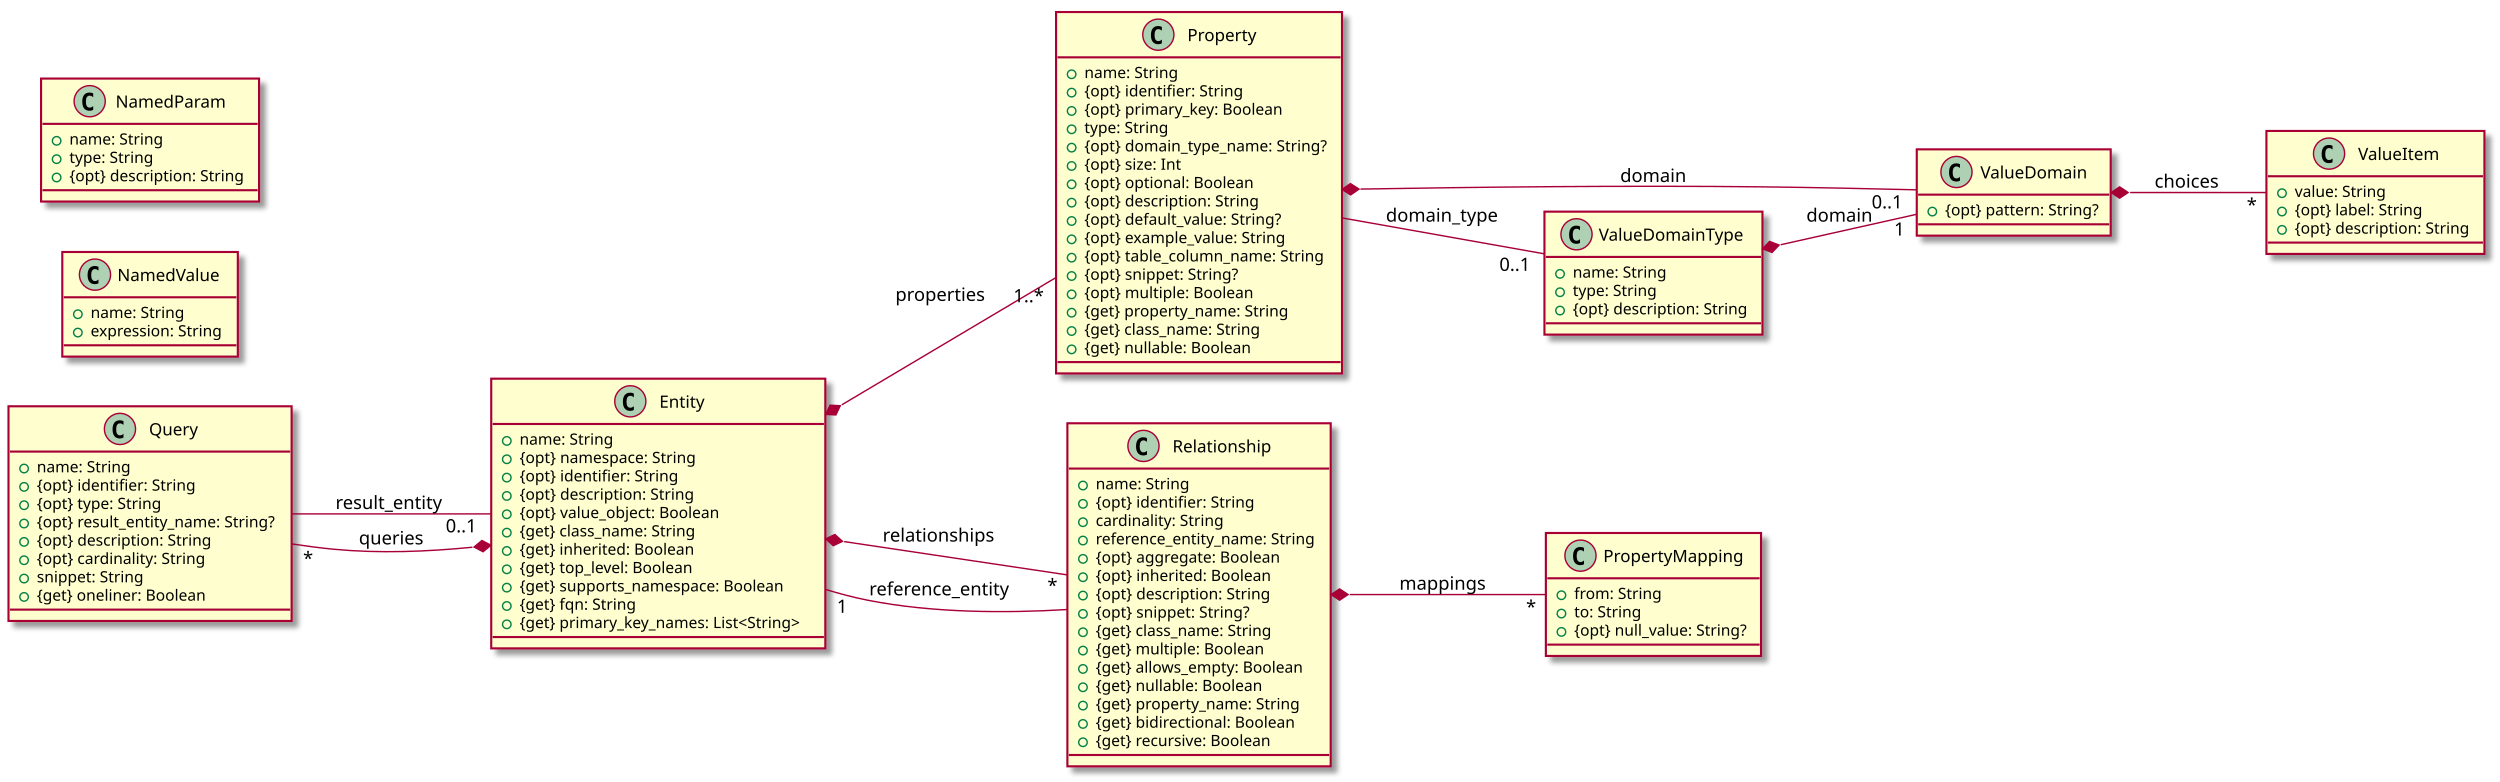
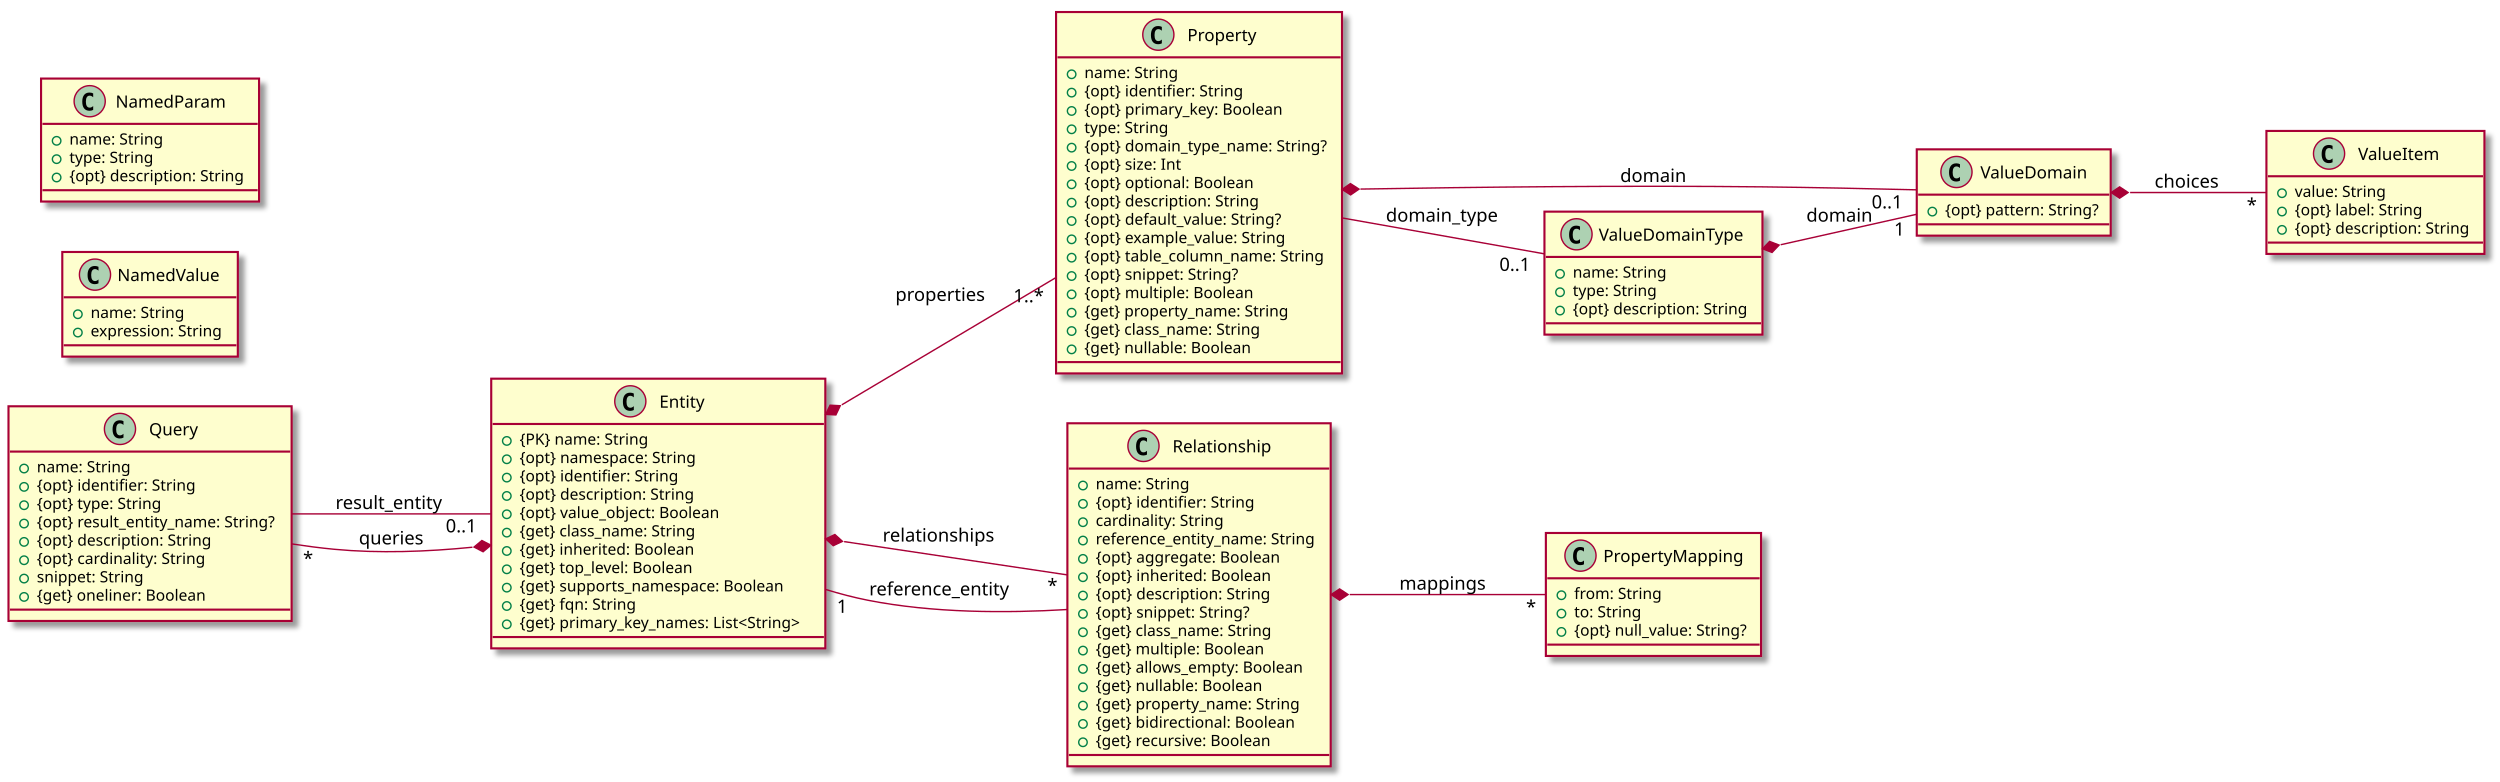
<svg xmlns="http://www.w3.org/2000/svg" contentScriptType="application/ecmascript" contentStyleType="text/css" height="552px" preserveAspectRatio="none" style="width:1766px;height:552px;" version="1.1" viewBox="0 0 1766 552" width="1766px" zoomAndPan="magnify">
  <defs>
-     <filter height="300%" id="fhfhqjsqercpk" width="300%" x="-1" y="-1">
+     <filter height="300%" id="f1io3qioqyyo9b" width="300%" x="-1" y="-1">
      <feGaussianBlur result="blurOut" stdDeviation="2.0" />
      <feColorMatrix in="blurOut" result="blurOut2" type="matrix" values="0 0 0 0 0 0 0 0 0 0 0 0 0 0 0 0 0 0 .4 0" />
      <feOffset dx="4.0" dy="4.0" in="blurOut2" result="blurOut3" />
      <feBlend in="SourceGraphic" in2="blurOut3" mode="normal" />
    </filter>
  </defs>
  <g>
-     <rect fill="#FEFECE" filter="url(#fhfhqjsqercpk)" height="151.641" id="Query" style="stroke: #A80036; stroke-width: 1.5;" width="200" x="6" y="287" />
+     <rect fill="#FEFECE" filter="url(#f1io3qioqyyo9b)" height="151.641" id="Query" style="stroke: #A80036; stroke-width: 1.5;" width="200" x="6" y="287" />
    <ellipse cx="84.75" cy="303" fill="#ADD1B2" rx="11" ry="11" style="stroke: #A80036; stroke-width: 1.0;" />
    <path d="M87.223,309.143 Q86.642,309.442 86.003,309.591 Q85.364,309.741 84.658,309.741 Q82.151,309.741 80.832,308.089 Q79.512,306.437 79.512,303.316 Q79.512,300.187 80.832,298.535 Q82.151,296.883 84.658,296.883 Q85.364,296.883 86.011,297.032 Q86.659,297.182 87.223,297.481 L87.223,300.203 Q86.592,299.622 85.999,299.352 Q85.405,299.082 84.774,299.082 Q83.43,299.082 82.745,300.149 Q82.06,301.216 82.06,303.316 Q82.06,305.408 82.745,306.474 Q83.43,307.541 84.774,307.541 Q85.405,307.541 85.999,307.271 Q86.592,307.002 87.223,306.42 Z " />
    <text fill="#000000" font-family="sans-serif" font-size="12" lengthAdjust="spacingAndGlyphs" textLength="34" x="105.25" y="307.535">Query</text>
    <line style="stroke: #A80036; stroke-width: 1.5;" x1="7" x2="205" y1="319" y2="319" />
    <ellipse cx="17" cy="330.978" fill="none" rx="3" ry="3" style="stroke: #038048; stroke-width: 1.0;" />
    <text fill="#000000" font-family="sans-serif" font-size="11" lengthAdjust="spacingAndGlyphs" textLength="67" x="26" y="333.635">name: String</text>
    <ellipse cx="17" cy="343.933" fill="none" rx="3" ry="3" style="stroke: #038048; stroke-width: 1.0;" />
    <text fill="#000000" font-family="sans-serif" font-size="11" lengthAdjust="spacingAndGlyphs" textLength="115" x="26" y="346.59">{opt} identifier: String</text>
    <ellipse cx="17" cy="356.888" fill="none" rx="3" ry="3" style="stroke: #038048; stroke-width: 1.0;" />
    <text fill="#000000" font-family="sans-serif" font-size="11" lengthAdjust="spacingAndGlyphs" textLength="90" x="26" y="359.545">{opt} type: String</text>
    <ellipse cx="17" cy="369.843" fill="none" rx="3" ry="3" style="stroke: #038048; stroke-width: 1.0;" />
    <text fill="#000000" font-family="sans-serif" font-size="11" lengthAdjust="spacingAndGlyphs" textLength="174" x="26" y="372.5">{opt} result_entity_name: String?</text>
    <ellipse cx="17" cy="382.798" fill="none" rx="3" ry="3" style="stroke: #038048; stroke-width: 1.0;" />
    <text fill="#000000" font-family="sans-serif" font-size="11" lengthAdjust="spacingAndGlyphs" textLength="128" x="26" y="385.455">{opt} description: String</text>
    <ellipse cx="17" cy="395.753" fill="none" rx="3" ry="3" style="stroke: #038048; stroke-width: 1.0;" />
    <text fill="#000000" font-family="sans-serif" font-size="11" lengthAdjust="spacingAndGlyphs" textLength="123" x="26" y="398.41">{opt} cardinality: String</text>
    <ellipse cx="17" cy="408.708" fill="none" rx="3" ry="3" style="stroke: #038048; stroke-width: 1.0;" />
    <text fill="#000000" font-family="sans-serif" font-size="11" lengthAdjust="spacingAndGlyphs" textLength="78" x="26" y="411.365">snippet: String</text>
    <ellipse cx="17" cy="421.663" fill="none" rx="3" ry="3" style="stroke: #038048; stroke-width: 1.0;" />
    <text fill="#000000" font-family="sans-serif" font-size="11" lengthAdjust="spacingAndGlyphs" textLength="120" x="26" y="424.32">{get} oneliner: Boolean</text>
    <line style="stroke: #A80036; stroke-width: 1.5;" x1="7" x2="205" y1="430.641" y2="430.641" />
-     <rect fill="#FEFECE" filter="url(#fhfhqjsqercpk)" height="190.506" id="Entity" style="stroke: #A80036; stroke-width: 1.5;" width="236" x="347" y="267.5" />
+     <rect fill="#FEFECE" filter="url(#f1io3qioqyyo9b)" height="190.506" id="Entity" style="stroke: #A80036; stroke-width: 1.5;" width="236" x="347" y="267.5" />
    <ellipse cx="445.25" cy="283.5" fill="#ADD1B2" rx="11" ry="11" style="stroke: #A80036; stroke-width: 1.0;" />
    <path d="M447.723,289.643 Q447.142,289.942 446.503,290.091 Q445.864,290.241 445.158,290.241 Q442.651,290.241 441.332,288.589 Q440.012,286.937 440.012,283.816 Q440.012,280.687 441.332,279.035 Q442.651,277.383 445.158,277.383 Q445.864,277.383 446.511,277.532 Q447.159,277.682 447.723,277.981 L447.723,280.703 Q447.092,280.122 446.499,279.852 Q445.905,279.582 445.274,279.582 Q443.93,279.582 443.245,280.649 Q442.56,281.716 442.56,283.816 Q442.56,285.908 443.245,286.974 Q443.93,288.041 445.274,288.041 Q445.905,288.041 446.499,287.771 Q447.092,287.502 447.723,286.92 Z " />
    <text fill="#000000" font-family="sans-serif" font-size="12" lengthAdjust="spacingAndGlyphs" textLength="31" x="465.75" y="288.035">Entity</text>
    <line style="stroke: #A80036; stroke-width: 1.5;" x1="348" x2="582" y1="299.5" y2="299.5" />
    <ellipse cx="358" cy="311.478" fill="none" rx="3" ry="3" style="stroke: #038048; stroke-width: 1.0;" />
-     <text fill="#000000" font-family="sans-serif" font-size="11" lengthAdjust="spacingAndGlyphs" textLength="67" x="367" y="314.135">name: String</text>
+     <text fill="#000000" font-family="sans-serif" font-size="11" lengthAdjust="spacingAndGlyphs" textLength="94" x="367" y="314.135">{PK}  name: String</text>
    <ellipse cx="358" cy="324.433" fill="none" rx="3" ry="3" style="stroke: #038048; stroke-width: 1.0;" />
    <text fill="#000000" font-family="sans-serif" font-size="11" lengthAdjust="spacingAndGlyphs" textLength="127" x="367" y="327.09">{opt} namespace: String</text>
    <ellipse cx="358" cy="337.388" fill="none" rx="3" ry="3" style="stroke: #038048; stroke-width: 1.0;" />
    <text fill="#000000" font-family="sans-serif" font-size="11" lengthAdjust="spacingAndGlyphs" textLength="115" x="367" y="340.045">{opt} identifier: String</text>
    <ellipse cx="358" cy="350.343" fill="none" rx="3" ry="3" style="stroke: #038048; stroke-width: 1.0;" />
    <text fill="#000000" font-family="sans-serif" font-size="11" lengthAdjust="spacingAndGlyphs" textLength="128" x="367" y="353">{opt} description: String</text>
    <ellipse cx="358" cy="363.298" fill="none" rx="3" ry="3" style="stroke: #038048; stroke-width: 1.0;" />
    <text fill="#000000" font-family="sans-serif" font-size="11" lengthAdjust="spacingAndGlyphs" textLength="144" x="367" y="365.955">{opt} value_object: Boolean</text>
    <ellipse cx="358" cy="376.253" fill="none" rx="3" ry="3" style="stroke: #038048; stroke-width: 1.0;" />
    <text fill="#000000" font-family="sans-serif" font-size="11" lengthAdjust="spacingAndGlyphs" textLength="128" x="367" y="378.91">{get} class_name: String</text>
    <ellipse cx="358" cy="389.208" fill="none" rx="3" ry="3" style="stroke: #038048; stroke-width: 1.0;" />
    <text fill="#000000" font-family="sans-serif" font-size="11" lengthAdjust="spacingAndGlyphs" textLength="124" x="367" y="391.865">{get} inherited: Boolean</text>
    <ellipse cx="358" cy="402.163" fill="none" rx="3" ry="3" style="stroke: #038048; stroke-width: 1.0;" />
    <text fill="#000000" font-family="sans-serif" font-size="11" lengthAdjust="spacingAndGlyphs" textLength="124" x="367" y="404.82">{get} top_level: Boolean</text>
    <ellipse cx="358" cy="415.118" fill="none" rx="3" ry="3" style="stroke: #038048; stroke-width: 1.0;" />
    <text fill="#000000" font-family="sans-serif" font-size="11" lengthAdjust="spacingAndGlyphs" textLength="191" x="367" y="417.775">{get} supports_namespace: Boolean</text>
    <ellipse cx="358" cy="428.073" fill="none" rx="3" ry="3" style="stroke: #038048; stroke-width: 1.0;" />
    <text fill="#000000" font-family="sans-serif" font-size="11" lengthAdjust="spacingAndGlyphs" textLength="84" x="367" y="430.731">{get} fqn: String</text>
    <ellipse cx="358" cy="441.028" fill="none" rx="3" ry="3" style="stroke: #038048; stroke-width: 1.0;" />
    <text fill="#000000" font-family="sans-serif" font-size="11" lengthAdjust="spacingAndGlyphs" textLength="210" x="367" y="443.685">{get} primary_key_names: List&lt;String&gt;</text>
    <line style="stroke: #A80036; stroke-width: 1.5;" x1="348" x2="582" y1="450.006" y2="450.006" />
-     <rect fill="#FEFECE" filter="url(#fhfhqjsqercpk)" height="255.281" id="Property" style="stroke: #A80036; stroke-width: 1.5;" width="202" x="746" y="8.5" />
+     <rect fill="#FEFECE" filter="url(#f1io3qioqyyo9b)" height="255.281" id="Property" style="stroke: #A80036; stroke-width: 1.5;" width="202" x="746" y="8.5" />
    <ellipse cx="818.25" cy="24.5" fill="#ADD1B2" rx="11" ry="11" style="stroke: #A80036; stroke-width: 1.0;" />
    <path d="M820.723,30.643 Q820.142,30.942 819.503,31.091 Q818.864,31.241 818.158,31.241 Q815.651,31.241 814.332,29.589 Q813.012,27.937 813.012,24.816 Q813.012,21.686 814.332,20.035 Q815.651,18.383 818.158,18.383 Q818.864,18.383 819.511,18.532 Q820.159,18.682 820.723,18.98 L820.723,21.703 Q820.092,21.122 819.499,20.852 Q818.905,20.582 818.274,20.582 Q816.93,20.582 816.245,21.649 Q815.56,22.716 815.56,24.816 Q815.56,26.908 816.245,27.974 Q816.93,29.041 818.274,29.041 Q818.905,29.041 819.499,28.771 Q820.092,28.502 820.723,27.92 Z " />
    <text fill="#000000" font-family="sans-serif" font-size="12" lengthAdjust="spacingAndGlyphs" textLength="49" x="838.75" y="29.035">Property</text>
    <line style="stroke: #A80036; stroke-width: 1.5;" x1="747" x2="947" y1="40.5" y2="40.5" />
    <ellipse cx="757" cy="52.477" fill="none" rx="3" ry="3" style="stroke: #038048; stroke-width: 1.0;" />
    <text fill="#000000" font-family="sans-serif" font-size="11" lengthAdjust="spacingAndGlyphs" textLength="67" x="766" y="55.135">name: String</text>
    <ellipse cx="757" cy="65.433" fill="none" rx="3" ry="3" style="stroke: #038048; stroke-width: 1.0;" />
    <text fill="#000000" font-family="sans-serif" font-size="11" lengthAdjust="spacingAndGlyphs" textLength="115" x="766" y="68.09">{opt} identifier: String</text>
    <ellipse cx="757" cy="78.388" fill="none" rx="3" ry="3" style="stroke: #038048; stroke-width: 1.0;" />
    <text fill="#000000" font-family="sans-serif" font-size="11" lengthAdjust="spacingAndGlyphs" textLength="143" x="766" y="81.045">{opt} primary_key: Boolean</text>
    <ellipse cx="757" cy="91.343" fill="none" rx="3" ry="3" style="stroke: #038048; stroke-width: 1.0;" />
    <text fill="#000000" font-family="sans-serif" font-size="11" lengthAdjust="spacingAndGlyphs" textLength="61" x="766" y="94">type: String</text>
    <ellipse cx="757" cy="104.298" fill="none" rx="3" ry="3" style="stroke: #038048; stroke-width: 1.0;" />
    <text fill="#000000" font-family="sans-serif" font-size="11" lengthAdjust="spacingAndGlyphs" textLength="176" x="766" y="106.955">{opt} domain_type_name: String?</text>
    <ellipse cx="757" cy="117.253" fill="none" rx="3" ry="3" style="stroke: #038048; stroke-width: 1.0;" />
    <text fill="#000000" font-family="sans-serif" font-size="11" lengthAdjust="spacingAndGlyphs" textLength="70" x="766" y="119.91">{opt} size: Int</text>
    <ellipse cx="757" cy="130.208" fill="none" rx="3" ry="3" style="stroke: #038048; stroke-width: 1.0;" />
    <text fill="#000000" font-family="sans-serif" font-size="11" lengthAdjust="spacingAndGlyphs" textLength="121" x="766" y="132.865">{opt} optional: Boolean</text>
    <ellipse cx="757" cy="143.163" fill="none" rx="3" ry="3" style="stroke: #038048; stroke-width: 1.0;" />
    <text fill="#000000" font-family="sans-serif" font-size="11" lengthAdjust="spacingAndGlyphs" textLength="128" x="766" y="145.82">{opt} description: String</text>
    <ellipse cx="757" cy="156.118" fill="none" rx="3" ry="3" style="stroke: #038048; stroke-width: 1.0;" />
    <text fill="#000000" font-family="sans-serif" font-size="11" lengthAdjust="spacingAndGlyphs" textLength="143" x="766" y="158.775">{opt} default_value: String?</text>
    <ellipse cx="757" cy="169.073" fill="none" rx="3" ry="3" style="stroke: #038048; stroke-width: 1.0;" />
    <text fill="#000000" font-family="sans-serif" font-size="11" lengthAdjust="spacingAndGlyphs" textLength="146" x="766" y="171.731">{opt} example_value: String</text>
    <ellipse cx="757" cy="182.028" fill="none" rx="3" ry="3" style="stroke: #038048; stroke-width: 1.0;" />
    <text fill="#000000" font-family="sans-serif" font-size="11" lengthAdjust="spacingAndGlyphs" textLength="174" x="766" y="184.685">{opt} table_column_name: String</text>
    <ellipse cx="757" cy="194.983" fill="none" rx="3" ry="3" style="stroke: #038048; stroke-width: 1.0;" />
    <text fill="#000000" font-family="sans-serif" font-size="11" lengthAdjust="spacingAndGlyphs" textLength="112" x="766" y="197.641">{opt} snippet: String?</text>
    <ellipse cx="757" cy="207.939" fill="none" rx="3" ry="3" style="stroke: #038048; stroke-width: 1.0;" />
    <text fill="#000000" font-family="sans-serif" font-size="11" lengthAdjust="spacingAndGlyphs" textLength="120" x="766" y="210.596">{opt} multiple: Boolean</text>
    <ellipse cx="757" cy="220.894" fill="none" rx="3" ry="3" style="stroke: #038048; stroke-width: 1.0;" />
    <text fill="#000000" font-family="sans-serif" font-size="11" lengthAdjust="spacingAndGlyphs" textLength="148" x="766" y="223.551">{get} property_name: String</text>
    <ellipse cx="757" cy="233.849" fill="none" rx="3" ry="3" style="stroke: #038048; stroke-width: 1.0;" />
    <text fill="#000000" font-family="sans-serif" font-size="11" lengthAdjust="spacingAndGlyphs" textLength="128" x="766" y="236.506">{get} class_name: String</text>
    <ellipse cx="757" cy="246.804" fill="none" rx="3" ry="3" style="stroke: #038048; stroke-width: 1.0;" />
    <text fill="#000000" font-family="sans-serif" font-size="11" lengthAdjust="spacingAndGlyphs" textLength="118" x="766" y="249.461">{get} nullable: Boolean</text>
    <line style="stroke: #A80036; stroke-width: 1.5;" x1="747" x2="947" y1="255.781" y2="255.781" />
-     <rect fill="#FEFECE" filter="url(#fhfhqjsqercpk)" height="242.326" id="Relationship" style="stroke: #A80036; stroke-width: 1.5;" width="186" x="754" y="299" />
+     <rect fill="#FEFECE" filter="url(#f1io3qioqyyo9b)" height="242.326" id="Relationship" style="stroke: #A80036; stroke-width: 1.5;" width="186" x="754" y="299" />
    <ellipse cx="807.75" cy="315" fill="#ADD1B2" rx="11" ry="11" style="stroke: #A80036; stroke-width: 1.0;" />
    <path d="M810.223,321.143 Q809.642,321.442 809.003,321.591 Q808.364,321.741 807.658,321.741 Q805.151,321.741 803.832,320.089 Q802.512,318.437 802.512,315.316 Q802.512,312.187 803.832,310.535 Q805.151,308.883 807.658,308.883 Q808.364,308.883 809.011,309.032 Q809.659,309.182 810.223,309.481 L810.223,312.203 Q809.592,311.622 808.999,311.352 Q808.405,311.082 807.774,311.082 Q806.43,311.082 805.745,312.149 Q805.06,313.216 805.06,315.316 Q805.06,317.408 805.745,318.474 Q806.43,319.541 807.774,319.541 Q808.405,319.541 808.999,319.271 Q809.592,319.002 810.223,318.42 Z " />
    <text fill="#000000" font-family="sans-serif" font-size="12" lengthAdjust="spacingAndGlyphs" textLength="70" x="828.25" y="319.535">Relationship</text>
    <line style="stroke: #A80036; stroke-width: 1.5;" x1="755" x2="939" y1="331" y2="331" />
    <ellipse cx="765" cy="342.978" fill="none" rx="3" ry="3" style="stroke: #038048; stroke-width: 1.0;" />
    <text fill="#000000" font-family="sans-serif" font-size="11" lengthAdjust="spacingAndGlyphs" textLength="67" x="774" y="345.635">name: String</text>
    <ellipse cx="765" cy="355.933" fill="none" rx="3" ry="3" style="stroke: #038048; stroke-width: 1.0;" />
    <text fill="#000000" font-family="sans-serif" font-size="11" lengthAdjust="spacingAndGlyphs" textLength="115" x="774" y="358.59">{opt} identifier: String</text>
    <ellipse cx="765" cy="368.888" fill="none" rx="3" ry="3" style="stroke: #038048; stroke-width: 1.0;" />
    <text fill="#000000" font-family="sans-serif" font-size="11" lengthAdjust="spacingAndGlyphs" textLength="94" x="774" y="371.545">cardinality: String</text>
    <ellipse cx="765" cy="381.843" fill="none" rx="3" ry="3" style="stroke: #038048; stroke-width: 1.0;" />
    <text fill="#000000" font-family="sans-serif" font-size="11" lengthAdjust="spacingAndGlyphs" textLength="160" x="774" y="384.5">reference_entity_name: String</text>
    <ellipse cx="765" cy="394.798" fill="none" rx="3" ry="3" style="stroke: #038048; stroke-width: 1.0;" />
    <text fill="#000000" font-family="sans-serif" font-size="11" lengthAdjust="spacingAndGlyphs" textLength="131" x="774" y="397.455">{opt} aggregate: Boolean</text>
    <ellipse cx="765" cy="407.753" fill="none" rx="3" ry="3" style="stroke: #038048; stroke-width: 1.0;" />
    <text fill="#000000" font-family="sans-serif" font-size="11" lengthAdjust="spacingAndGlyphs" textLength="125" x="774" y="410.41">{opt} inherited: Boolean</text>
    <ellipse cx="765" cy="420.708" fill="none" rx="3" ry="3" style="stroke: #038048; stroke-width: 1.0;" />
    <text fill="#000000" font-family="sans-serif" font-size="11" lengthAdjust="spacingAndGlyphs" textLength="128" x="774" y="423.365">{opt} description: String</text>
    <ellipse cx="765" cy="433.663" fill="none" rx="3" ry="3" style="stroke: #038048; stroke-width: 1.0;" />
    <text fill="#000000" font-family="sans-serif" font-size="11" lengthAdjust="spacingAndGlyphs" textLength="112" x="774" y="436.32">{opt} snippet: String?</text>
    <ellipse cx="765" cy="446.618" fill="none" rx="3" ry="3" style="stroke: #038048; stroke-width: 1.0;" />
    <text fill="#000000" font-family="sans-serif" font-size="11" lengthAdjust="spacingAndGlyphs" textLength="128" x="774" y="449.275">{get} class_name: String</text>
    <ellipse cx="765" cy="459.573" fill="none" rx="3" ry="3" style="stroke: #038048; stroke-width: 1.0;" />
    <text fill="#000000" font-family="sans-serif" font-size="11" lengthAdjust="spacingAndGlyphs" textLength="119" x="774" y="462.231">{get} multiple: Boolean</text>
    <ellipse cx="765" cy="472.528" fill="none" rx="3" ry="3" style="stroke: #038048; stroke-width: 1.0;" />
    <text fill="#000000" font-family="sans-serif" font-size="11" lengthAdjust="spacingAndGlyphs" textLength="148" x="774" y="475.185">{get} allows_empty: Boolean</text>
    <ellipse cx="765" cy="485.483" fill="none" rx="3" ry="3" style="stroke: #038048; stroke-width: 1.0;" />
    <text fill="#000000" font-family="sans-serif" font-size="11" lengthAdjust="spacingAndGlyphs" textLength="118" x="774" y="488.141">{get} nullable: Boolean</text>
    <ellipse cx="765" cy="498.438" fill="none" rx="3" ry="3" style="stroke: #038048; stroke-width: 1.0;" />
    <text fill="#000000" font-family="sans-serif" font-size="11" lengthAdjust="spacingAndGlyphs" textLength="148" x="774" y="501.096">{get} property_name: String</text>
    <ellipse cx="765" cy="511.394" fill="none" rx="3" ry="3" style="stroke: #038048; stroke-width: 1.0;" />
    <text fill="#000000" font-family="sans-serif" font-size="11" lengthAdjust="spacingAndGlyphs" textLength="143" x="774" y="514.051">{get} bidirectional: Boolean</text>
    <ellipse cx="765" cy="524.349" fill="none" rx="3" ry="3" style="stroke: #038048; stroke-width: 1.0;" />
    <text fill="#000000" font-family="sans-serif" font-size="11" lengthAdjust="spacingAndGlyphs" textLength="126" x="774" y="527.006">{get} recursive: Boolean</text>
    <line style="stroke: #A80036; stroke-width: 1.5;" x1="755" x2="939" y1="533.326" y2="533.326" />
-     <rect fill="#FEFECE" filter="url(#fhfhqjsqercpk)" height="60.955" id="ValueDomain" style="stroke: #A80036; stroke-width: 1.5;" width="137" x="1354" y="105.5" />
+     <rect fill="#FEFECE" filter="url(#f1io3qioqyyo9b)" height="60.955" id="ValueDomain" style="stroke: #A80036; stroke-width: 1.5;" width="137" x="1354" y="105.5" />
    <ellipse cx="1382.05" cy="121.5" fill="#ADD1B2" rx="11" ry="11" style="stroke: #A80036; stroke-width: 1.0;" />
    <path d="M1384.523,127.643 Q1383.942,127.942 1383.303,128.091 Q1382.664,128.241 1381.958,128.241 Q1379.451,128.241 1378.131,126.589 Q1376.812,124.937 1376.812,121.816 Q1376.812,118.686 1378.131,117.035 Q1379.451,115.383 1381.958,115.383 Q1382.664,115.383 1383.311,115.532 Q1383.959,115.682 1384.523,115.981 L1384.523,118.703 Q1383.892,118.122 1383.299,117.852 Q1382.705,117.582 1382.074,117.582 Q1380.73,117.582 1380.045,118.649 Q1379.36,119.716 1379.36,121.816 Q1379.36,123.908 1380.045,124.974 Q1380.73,126.041 1382.074,126.041 Q1382.705,126.041 1383.299,125.771 Q1383.892,125.501 1384.523,124.92 Z " />
    <text fill="#000000" font-family="sans-serif" font-size="12" lengthAdjust="spacingAndGlyphs" textLength="76" x="1398.95" y="126.035">ValueDomain</text>
    <line style="stroke: #A80036; stroke-width: 1.5;" x1="1355" x2="1490" y1="137.5" y2="137.5" />
    <ellipse cx="1365" cy="149.477" fill="none" rx="3" ry="3" style="stroke: #038048; stroke-width: 1.0;" />
    <text fill="#000000" font-family="sans-serif" font-size="11" lengthAdjust="spacingAndGlyphs" textLength="111" x="1374" y="152.135">{opt} pattern: String?</text>
    <line style="stroke: #A80036; stroke-width: 1.5;" x1="1355" x2="1490" y1="158.455" y2="158.455" />
-     <rect fill="#FEFECE" filter="url(#fhfhqjsqercpk)" height="86.865" id="ValueDomainType" style="stroke: #A80036; stroke-width: 1.5;" width="154" x="1091" y="149.5" />
+     <rect fill="#FEFECE" filter="url(#f1io3qioqyyo9b)" height="86.865" id="ValueDomainType" style="stroke: #A80036; stroke-width: 1.5;" width="154" x="1091" y="149.5" />
    <ellipse cx="1113.65" cy="165.5" fill="#ADD1B2" rx="11" ry="11" style="stroke: #A80036; stroke-width: 1.0;" />
    <path d="M1116.123,171.643 Q1115.542,171.942 1114.903,172.091 Q1114.264,172.241 1113.558,172.241 Q1111.051,172.241 1109.732,170.589 Q1108.412,168.937 1108.412,165.816 Q1108.412,162.686 1109.732,161.035 Q1111.051,159.383 1113.558,159.383 Q1114.264,159.383 1114.911,159.532 Q1115.559,159.682 1116.123,159.981 L1116.123,162.703 Q1115.492,162.122 1114.899,161.852 Q1114.305,161.583 1113.674,161.583 Q1112.33,161.583 1111.645,162.649 Q1110.96,163.716 1110.96,165.816 Q1110.96,167.908 1111.645,168.974 Q1112.33,170.041 1113.674,170.041 Q1114.305,170.041 1114.899,169.771 Q1115.492,169.501 1116.123,168.92 Z " />
    <text fill="#000000" font-family="sans-serif" font-size="12" lengthAdjust="spacingAndGlyphs" textLength="105" x="1129.35" y="170.035">ValueDomainType</text>
    <line style="stroke: #A80036; stroke-width: 1.5;" x1="1092" x2="1244" y1="181.5" y2="181.5" />
    <ellipse cx="1102" cy="193.477" fill="none" rx="3" ry="3" style="stroke: #038048; stroke-width: 1.0;" />
    <text fill="#000000" font-family="sans-serif" font-size="11" lengthAdjust="spacingAndGlyphs" textLength="67" x="1111" y="196.135">name: String</text>
    <ellipse cx="1102" cy="206.433" fill="none" rx="3" ry="3" style="stroke: #038048; stroke-width: 1.0;" />
    <text fill="#000000" font-family="sans-serif" font-size="11" lengthAdjust="spacingAndGlyphs" textLength="61" x="1111" y="209.09">type: String</text>
    <ellipse cx="1102" cy="219.388" fill="none" rx="3" ry="3" style="stroke: #038048; stroke-width: 1.0;" />
    <text fill="#000000" font-family="sans-serif" font-size="11" lengthAdjust="spacingAndGlyphs" textLength="128" x="1111" y="222.045">{opt} description: String</text>
    <line style="stroke: #A80036; stroke-width: 1.5;" x1="1092" x2="1244" y1="228.365" y2="228.365" />
-     <rect fill="#FEFECE" filter="url(#fhfhqjsqercpk)" height="86.865" id="PropertyMapping" style="stroke: #A80036; stroke-width: 1.5;" width="152" x="1092" y="376.5" />
+     <rect fill="#FEFECE" filter="url(#f1io3qioqyyo9b)" height="86.865" id="PropertyMapping" style="stroke: #A80036; stroke-width: 1.5;" width="152" x="1092" y="376.5" />
    <ellipse cx="1116.45" cy="392.5" fill="#ADD1B2" rx="11" ry="11" style="stroke: #A80036; stroke-width: 1.0;" />
    <path d="M1118.923,398.643 Q1118.342,398.942 1117.703,399.091 Q1117.064,399.241 1116.358,399.241 Q1113.851,399.241 1112.532,397.589 Q1111.212,395.937 1111.212,392.816 Q1111.212,389.687 1112.532,388.035 Q1113.851,386.383 1116.358,386.383 Q1117.064,386.383 1117.711,386.532 Q1118.359,386.682 1118.923,386.981 L1118.923,389.703 Q1118.292,389.122 1117.699,388.852 Q1117.105,388.582 1116.474,388.582 Q1115.13,388.582 1114.445,389.649 Q1113.76,390.716 1113.76,392.816 Q1113.76,394.908 1114.445,395.974 Q1115.13,397.041 1116.474,397.041 Q1117.105,397.041 1117.699,396.771 Q1118.292,396.502 1118.923,395.92 Z " />
    <text fill="#000000" font-family="sans-serif" font-size="12" lengthAdjust="spacingAndGlyphs" textLength="99" x="1132.55" y="397.035">PropertyMapping</text>
    <line style="stroke: #A80036; stroke-width: 1.5;" x1="1093" x2="1243" y1="408.5" y2="408.5" />
    <ellipse cx="1103" cy="420.478" fill="none" rx="3" ry="3" style="stroke: #038048; stroke-width: 1.0;" />
    <text fill="#000000" font-family="sans-serif" font-size="11" lengthAdjust="spacingAndGlyphs" textLength="64" x="1112" y="423.135">from: String</text>
    <ellipse cx="1103" cy="433.433" fill="none" rx="3" ry="3" style="stroke: #038048; stroke-width: 1.0;" />
    <text fill="#000000" font-family="sans-serif" font-size="11" lengthAdjust="spacingAndGlyphs" textLength="49" x="1112" y="436.09">to: String</text>
    <ellipse cx="1103" cy="446.388" fill="none" rx="3" ry="3" style="stroke: #038048; stroke-width: 1.0;" />
    <text fill="#000000" font-family="sans-serif" font-size="11" lengthAdjust="spacingAndGlyphs" textLength="126" x="1112" y="449.045">{opt} null_value: String?</text>
    <line style="stroke: #A80036; stroke-width: 1.5;" x1="1093" x2="1243" y1="455.365" y2="455.365" />
-     <rect fill="#FEFECE" filter="url(#fhfhqjsqercpk)" height="86.865" id="ValueItem" style="stroke: #A80036; stroke-width: 1.5;" width="154" x="1601" y="92.5" />
+     <rect fill="#FEFECE" filter="url(#f1io3qioqyyo9b)" height="86.865" id="ValueItem" style="stroke: #A80036; stroke-width: 1.5;" width="154" x="1601" y="92.5" />
    <ellipse cx="1645.25" cy="108.5" fill="#ADD1B2" rx="11" ry="11" style="stroke: #A80036; stroke-width: 1.0;" />
    <path d="M1647.723,114.643 Q1647.142,114.942 1646.503,115.091 Q1645.864,115.241 1645.158,115.241 Q1642.651,115.241 1641.332,113.589 Q1640.012,111.937 1640.012,108.816 Q1640.012,105.686 1641.332,104.035 Q1642.651,102.383 1645.158,102.383 Q1645.864,102.383 1646.511,102.532 Q1647.159,102.682 1647.723,102.981 L1647.723,105.703 Q1647.092,105.122 1646.499,104.852 Q1645.905,104.582 1645.274,104.582 Q1643.93,104.582 1643.245,105.649 Q1642.56,106.716 1642.56,108.816 Q1642.56,110.908 1643.245,111.974 Q1643.93,113.041 1645.274,113.041 Q1645.905,113.041 1646.499,112.771 Q1647.092,112.501 1647.723,111.92 Z " />
    <text fill="#000000" font-family="sans-serif" font-size="12" lengthAdjust="spacingAndGlyphs" textLength="57" x="1665.75" y="113.035">ValueItem</text>
    <line style="stroke: #A80036; stroke-width: 1.5;" x1="1602" x2="1754" y1="124.5" y2="124.5" />
    <ellipse cx="1612" cy="136.477" fill="none" rx="3" ry="3" style="stroke: #038048; stroke-width: 1.0;" />
    <text fill="#000000" font-family="sans-serif" font-size="11" lengthAdjust="spacingAndGlyphs" textLength="66" x="1621" y="139.135">value: String</text>
    <ellipse cx="1612" cy="149.433" fill="none" rx="3" ry="3" style="stroke: #038048; stroke-width: 1.0;" />
    <text fill="#000000" font-family="sans-serif" font-size="11" lengthAdjust="spacingAndGlyphs" textLength="92" x="1621" y="152.09">{opt} label: String</text>
    <ellipse cx="1612" cy="162.388" fill="none" rx="3" ry="3" style="stroke: #038048; stroke-width: 1.0;" />
    <text fill="#000000" font-family="sans-serif" font-size="11" lengthAdjust="spacingAndGlyphs" textLength="128" x="1621" y="165.045">{opt} description: String</text>
    <line style="stroke: #A80036; stroke-width: 1.5;" x1="1602" x2="1754" y1="171.365" y2="171.365" />
-     <rect fill="#FEFECE" filter="url(#fhfhqjsqercpk)" height="73.91" id="NamedValue" style="stroke: #A80036; stroke-width: 1.5;" width="124" x="44" y="178" />
+     <rect fill="#FEFECE" filter="url(#f1io3qioqyyo9b)" height="73.91" id="NamedValue" style="stroke: #A80036; stroke-width: 1.5;" width="124" x="44" y="178" />
    <ellipse cx="67.1" cy="194" fill="#ADD1B2" rx="11" ry="11" style="stroke: #A80036; stroke-width: 1.0;" />
    <path d="M69.573,200.143 Q68.992,200.442 68.353,200.591 Q67.714,200.741 67.008,200.741 Q64.501,200.741 63.181,199.089 Q61.862,197.437 61.862,194.316 Q61.862,191.186 63.181,189.535 Q64.501,187.883 67.008,187.883 Q67.714,187.883 68.361,188.032 Q69.009,188.182 69.573,188.481 L69.573,191.203 Q68.942,190.622 68.349,190.352 Q67.755,190.083 67.124,190.083 Q65.78,190.083 65.095,191.149 Q64.41,192.216 64.41,194.316 Q64.41,196.408 65.095,197.474 Q65.78,198.541 67.124,198.541 Q67.755,198.541 68.349,198.271 Q68.942,198.001 69.573,197.42 Z " />
    <text fill="#000000" font-family="sans-serif" font-size="12" lengthAdjust="spacingAndGlyphs" textLength="74" x="82.9" y="198.535">NamedValue</text>
    <line style="stroke: #A80036; stroke-width: 1.5;" x1="45" x2="167" y1="210" y2="210" />
    <ellipse cx="55" cy="221.977" fill="none" rx="3" ry="3" style="stroke: #038048; stroke-width: 1.0;" />
    <text fill="#000000" font-family="sans-serif" font-size="11" lengthAdjust="spacingAndGlyphs" textLength="67" x="64" y="224.635">name: String</text>
    <ellipse cx="55" cy="234.933" fill="none" rx="3" ry="3" style="stroke: #038048; stroke-width: 1.0;" />
    <text fill="#000000" font-family="sans-serif" font-size="11" lengthAdjust="spacingAndGlyphs" textLength="98" x="64" y="237.59">expression: String</text>
    <line style="stroke: #A80036; stroke-width: 1.5;" x1="45" x2="167" y1="243.91" y2="243.91" />
-     <rect fill="#FEFECE" filter="url(#fhfhqjsqercpk)" height="86.865" id="NamedParam" style="stroke: #A80036; stroke-width: 1.5;" width="154" x="29" y="55.5" />
+     <rect fill="#FEFECE" filter="url(#f1io3qioqyyo9b)" height="86.865" id="NamedParam" style="stroke: #A80036; stroke-width: 1.5;" width="154" x="29" y="55.5" />
    <ellipse cx="63.35" cy="71.5" fill="#ADD1B2" rx="11" ry="11" style="stroke: #A80036; stroke-width: 1.0;" />
    <path d="M65.823,77.643 Q65.242,77.942 64.603,78.091 Q63.964,78.241 63.258,78.241 Q60.751,78.241 59.431,76.589 Q58.112,74.937 58.112,71.816 Q58.112,68.686 59.431,67.035 Q60.751,65.383 63.258,65.383 Q63.964,65.383 64.611,65.532 Q65.259,65.682 65.823,65.981 L65.823,68.703 Q65.192,68.122 64.599,67.852 Q64.005,67.582 63.374,67.582 Q62.03,67.582 61.345,68.649 Q60.66,69.716 60.66,71.816 Q60.66,73.908 61.345,74.974 Q62.03,76.041 63.374,76.041 Q64.005,76.041 64.599,75.771 Q65.192,75.501 65.823,74.92 Z " />
    <text fill="#000000" font-family="sans-serif" font-size="12" lengthAdjust="spacingAndGlyphs" textLength="79" x="81.65" y="76.035">NamedParam</text>
    <line style="stroke: #A80036; stroke-width: 1.5;" x1="30" x2="182" y1="87.5" y2="87.5" />
    <ellipse cx="40" cy="99.478" fill="none" rx="3" ry="3" style="stroke: #038048; stroke-width: 1.0;" />
    <text fill="#000000" font-family="sans-serif" font-size="11" lengthAdjust="spacingAndGlyphs" textLength="67" x="49" y="102.135">name: String</text>
    <ellipse cx="40" cy="112.433" fill="none" rx="3" ry="3" style="stroke: #038048; stroke-width: 1.0;" />
    <text fill="#000000" font-family="sans-serif" font-size="11" lengthAdjust="spacingAndGlyphs" textLength="61" x="49" y="115.09">type: String</text>
    <ellipse cx="40" cy="125.388" fill="none" rx="3" ry="3" style="stroke: #038048; stroke-width: 1.0;" />
    <text fill="#000000" font-family="sans-serif" font-size="11" lengthAdjust="spacingAndGlyphs" textLength="128" x="49" y="128.045">{opt} description: String</text>
    <line style="stroke: #A80036; stroke-width: 1.5;" x1="30" x2="182" y1="134.365" y2="134.365" />
    <path d="M206.001,363 C249.674,363 301.215,363 346.772,363 " fill="none" id="Query-Entity" style="stroke: #A80036; stroke-width: 1.0;" />
    <text fill="#000000" font-family="sans-serif" font-size="13" lengthAdjust="spacingAndGlyphs" textLength="79" x="237" y="359.568">result_entity</text>
    <text fill="#000000" font-family="sans-serif" font-size="13" lengthAdjust="spacingAndGlyphs" textLength="24" x="314.836" y="376.05">0..1</text>
    <path d="M333.723,386.56 C301.764,389.746 267.668,391.017 236,388 C226.276,387.074 216.198,385.766 206.151,384.228 " fill="none" id="Entity-Query" style="stroke: #A80036; stroke-width: 1.0;" />
    <polygon fill="#A80036" points="346.798,385.14,340.401,381.812,334.868,386.436,341.265,389.765,346.798,385.14" style="stroke: #A80036; stroke-width: 1.0;" />
    <text fill="#000000" font-family="sans-serif" font-size="13" lengthAdjust="spacingAndGlyphs" textLength="46" x="253.5" y="384.568">queries</text>
    <text fill="#000000" font-family="sans-serif" font-size="13" lengthAdjust="spacingAndGlyphs" textLength="6" x="214.049" y="399.022">*</text>
    <path d="M594.659,285.951 C643.983,256.641 699.413,223.702 745.731,196.178 " fill="none" id="Entity-Property" style="stroke: #A80036; stroke-width: 1.0;" />
    <polygon fill="#A80036" points="583.251,292.73,590.452,293.104,593.567,286.6,586.366,286.227,583.251,292.73" style="stroke: #A80036; stroke-width: 1.0;" />
    <text fill="#000000" font-family="sans-serif" font-size="13" lengthAdjust="spacingAndGlyphs" textLength="64" x="632.5" y="212.568">properties</text>
    <text fill="#000000" font-family="sans-serif" font-size="13" lengthAdjust="spacingAndGlyphs" textLength="22" x="715.837" y="213.506">1..*</text>
    <path d="M596.278,382.589 C648.111,390.323 706.468,399.031 753.831,406.098 " fill="none" id="Entity-Relationship" style="stroke: #A80036; stroke-width: 1.0;" />
    <polygon fill="#A80036" points="583.251,380.645,588.595,385.486,595.12,382.416,589.776,377.574,583.251,380.645" style="stroke: #A80036; stroke-width: 1.0;" />
    <text fill="#000000" font-family="sans-serif" font-size="13" lengthAdjust="spacingAndGlyphs" textLength="82" x="623.5" y="382.568">relationships</text>
    <text fill="#000000" font-family="sans-serif" font-size="13" lengthAdjust="spacingAndGlyphs" textLength="6" x="739.867" y="418.135">*</text>
    <path d="M753.951,430.563 C710.712,433.19 658.836,433.076 613,424 C603.186,422.057 593.205,419.454 583.298,416.415 " fill="none" id="Relationship-Entity" style="stroke: #A80036; stroke-width: 1.0;" />
    <text fill="#000000" font-family="sans-serif" font-size="13" lengthAdjust="spacingAndGlyphs" textLength="101" x="614" y="420.568">reference_entity</text>
    <text fill="#000000" font-family="sans-serif" font-size="13" lengthAdjust="spacingAndGlyphs" textLength="8" x="591.133" y="432.911">1</text>
    <path d="M961.022,133.565 C1040.599,132.182 1149.276,130.922 1245,132 C1280.907,132.405 1320.893,133.269 1353.809,134.092 " fill="none" id="Property-ValueDomain" style="stroke: #A80036; stroke-width: 1.0;" />
    <polygon fill="#A80036" points="948.01,133.797,954.08,137.69,960.008,133.583,953.938,129.691,948.01,133.797" style="stroke: #A80036; stroke-width: 1.0;" />
    <text fill="#000000" font-family="sans-serif" font-size="13" lengthAdjust="spacingAndGlyphs" textLength="47" x="1144.5" y="128.568">domain</text>
    <text fill="#000000" font-family="sans-serif" font-size="13" lengthAdjust="spacingAndGlyphs" textLength="24" x="1322.118" y="147.21">0..1</text>
    <path d="M948.126,153.957 C994.253,162.148 1047.996,171.691 1090.802,179.292 " fill="none" id="Property-ValueDomainType" style="stroke: #A80036; stroke-width: 1.0;" />
    <text fill="#000000" font-family="sans-serif" font-size="13" lengthAdjust="spacingAndGlyphs" textLength="81" x="979" y="156.568">domain_type</text>
    <text fill="#000000" font-family="sans-serif" font-size="13" lengthAdjust="spacingAndGlyphs" textLength="24" x="1059.137" y="191.346">0..1</text>
    <path d="M953.472,420 C998.721,420 1050.457,420 1091.784,420 " fill="none" id="Relationship-PropertyMapping" style="stroke: #A80036; stroke-width: 1.0;" />
    <polygon fill="#A80036" points="940.278,420,946.278,424,952.278,420,946.278,416,940.278,420" style="stroke: #A80036; stroke-width: 1.0;" />
    <text fill="#000000" font-family="sans-serif" font-size="13" lengthAdjust="spacingAndGlyphs" textLength="62" x="988.5" y="416.568">mappings</text>
    <text fill="#000000" font-family="sans-serif" font-size="13" lengthAdjust="spacingAndGlyphs" textLength="6" x="1077.987" y="433.329">*</text>
    <path d="M1257.883,172.869 C1289.451,165.799 1324.387,157.974 1353.923,151.359 " fill="none" id="ValueDomainType-ValueDomain" style="stroke: #A80036; stroke-width: 1.0;" />
    <polygon fill="#A80036" points="1245.049,175.743,1251.778,178.335,1256.759,173.121,1250.03,170.529,1245.049,175.743" style="stroke: #A80036; stroke-width: 1.0;" />
    <text fill="#000000" font-family="sans-serif" font-size="13" lengthAdjust="spacingAndGlyphs" textLength="47" x="1276" y="156.568">domain</text>
    <text fill="#000000" font-family="sans-serif" font-size="13" lengthAdjust="spacingAndGlyphs" textLength="8" x="1337.985" y="166.447">1</text>
    <path d="M1504.719,136 C1535.601,136 1570.568,136 1600.962,136 " fill="none" id="ValueDomain-ValueItem" style="stroke: #A80036; stroke-width: 1.0;" />
    <polygon fill="#A80036" points="1491.305,136,1497.305,140,1503.305,136,1497.305,132,1491.305,136" style="stroke: #A80036; stroke-width: 1.0;" />
    <text fill="#000000" font-family="sans-serif" font-size="13" lengthAdjust="spacingAndGlyphs" textLength="48" x="1522" y="132.568">choices</text>
    <text fill="#000000" font-family="sans-serif" font-size="13" lengthAdjust="spacingAndGlyphs" textLength="6" x="1587.083" y="149.329">*</text>
  </g>
</svg>
